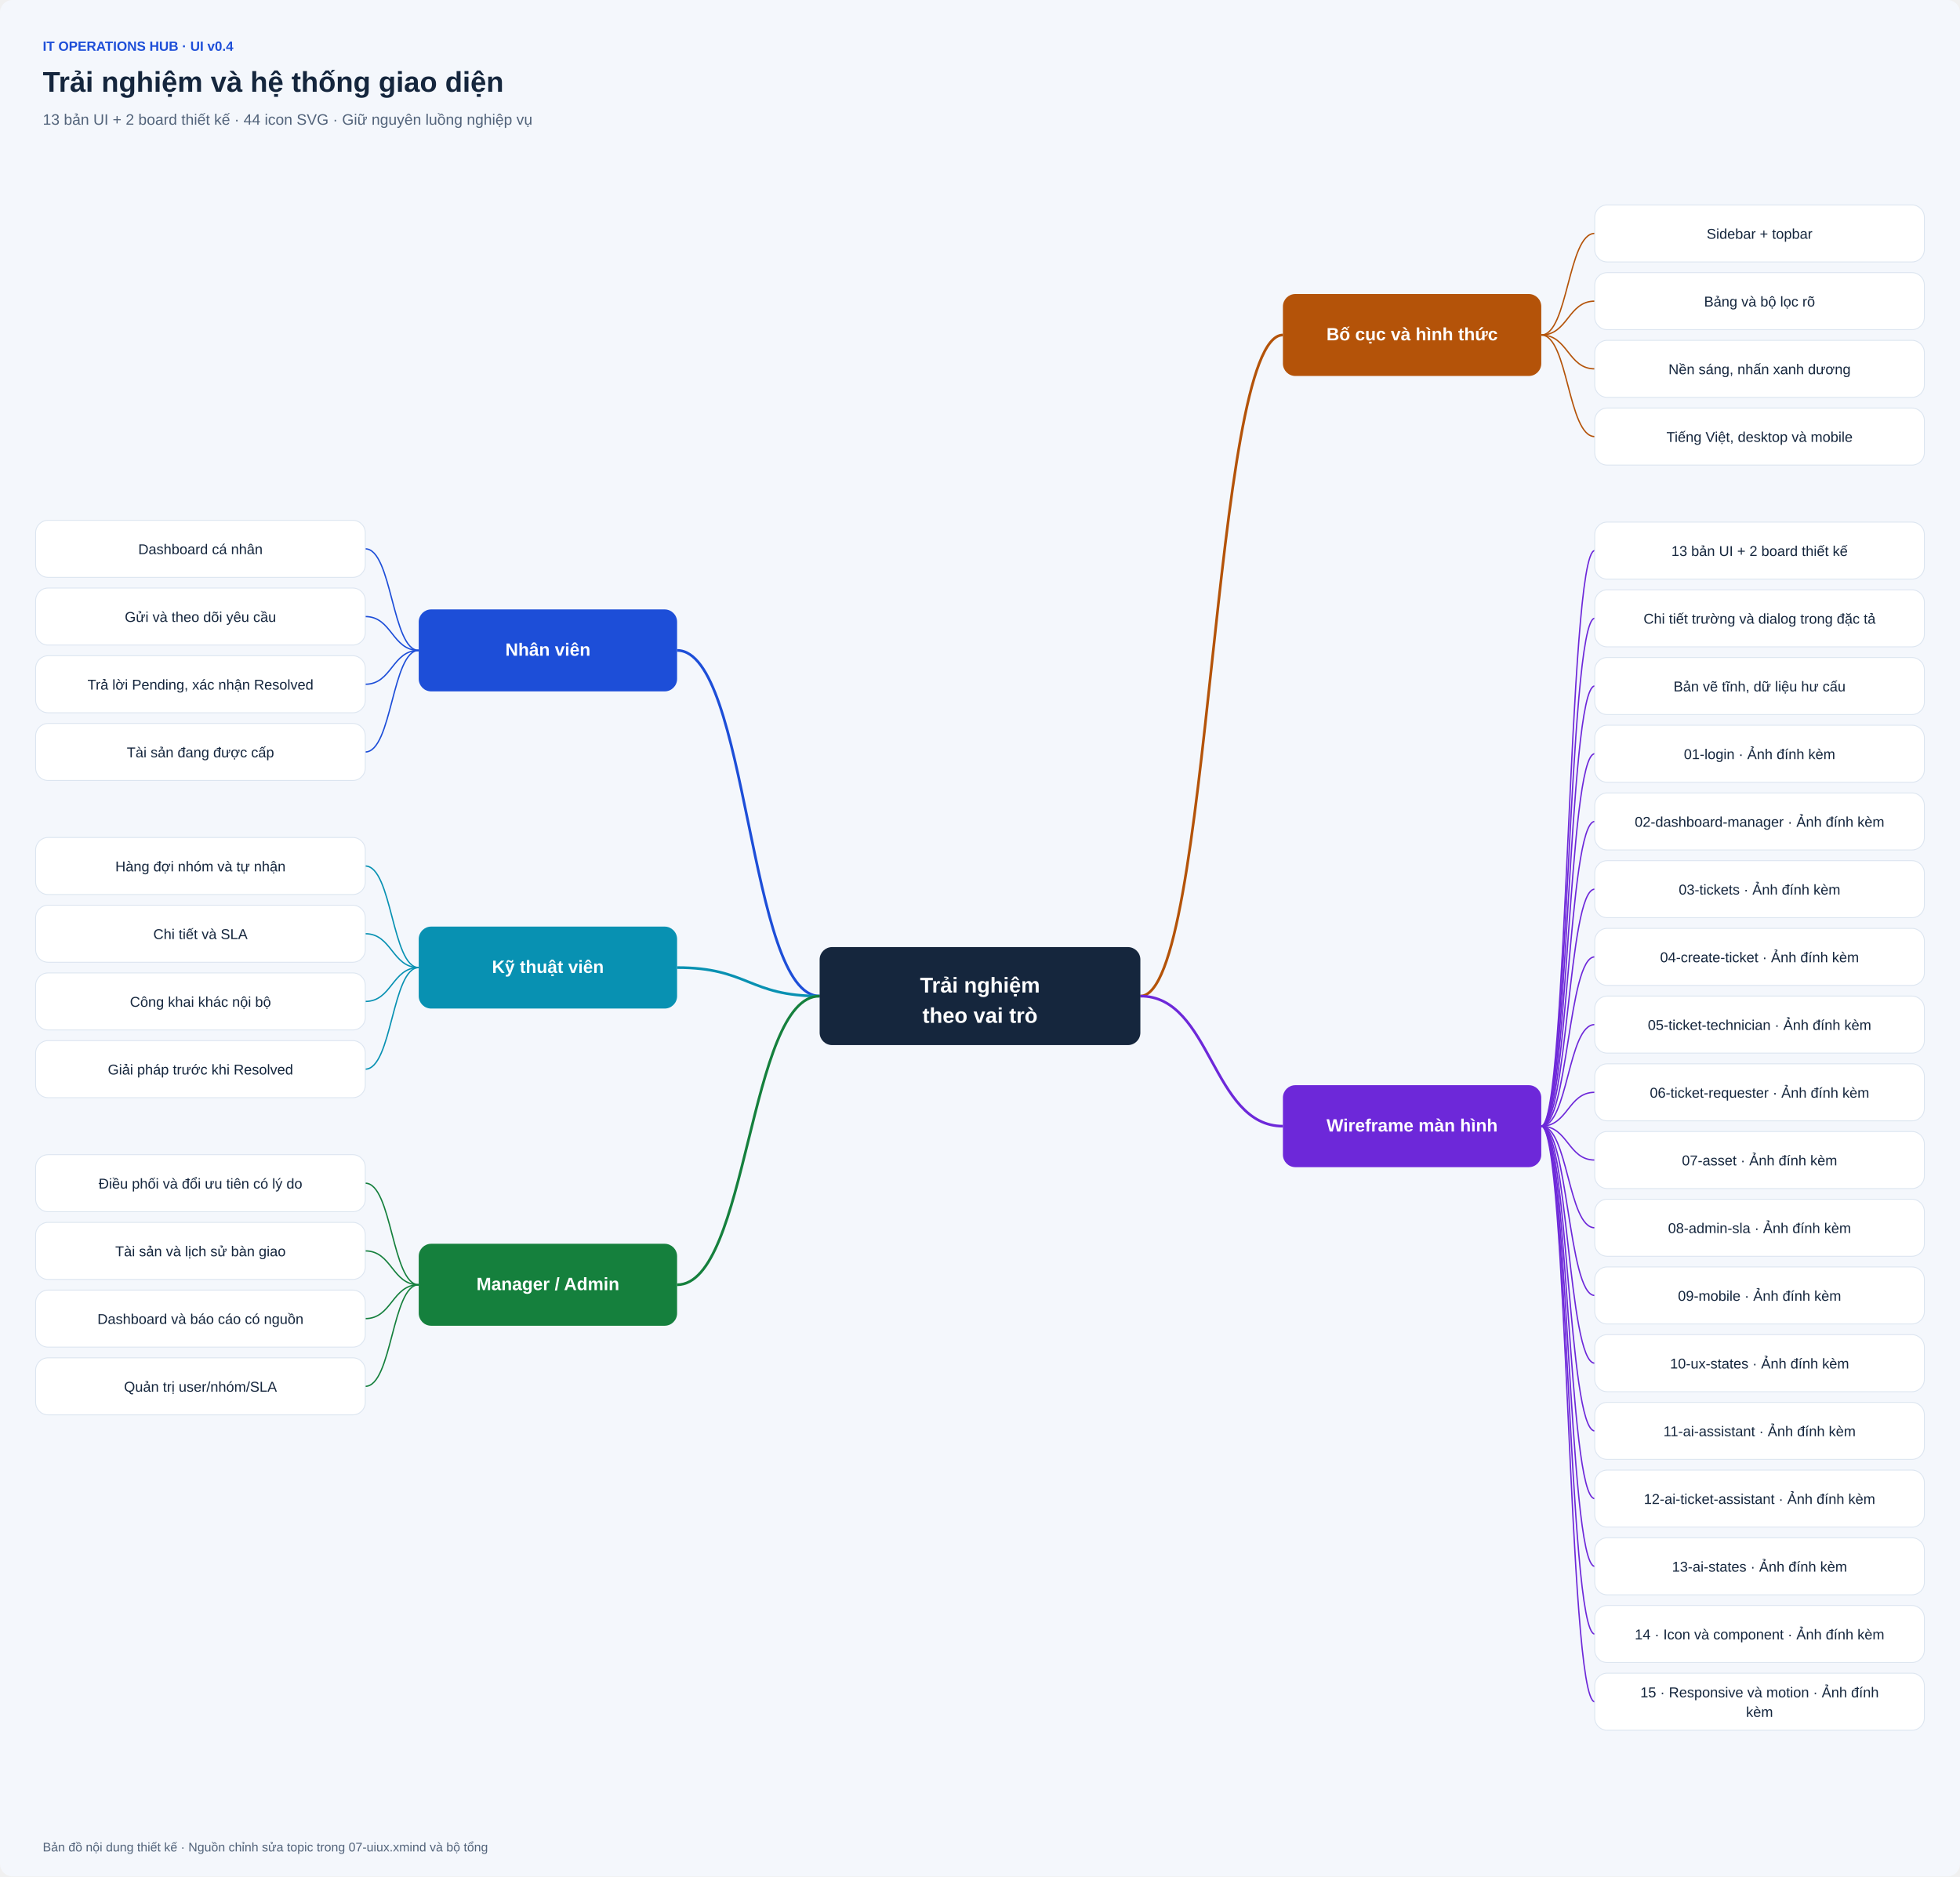
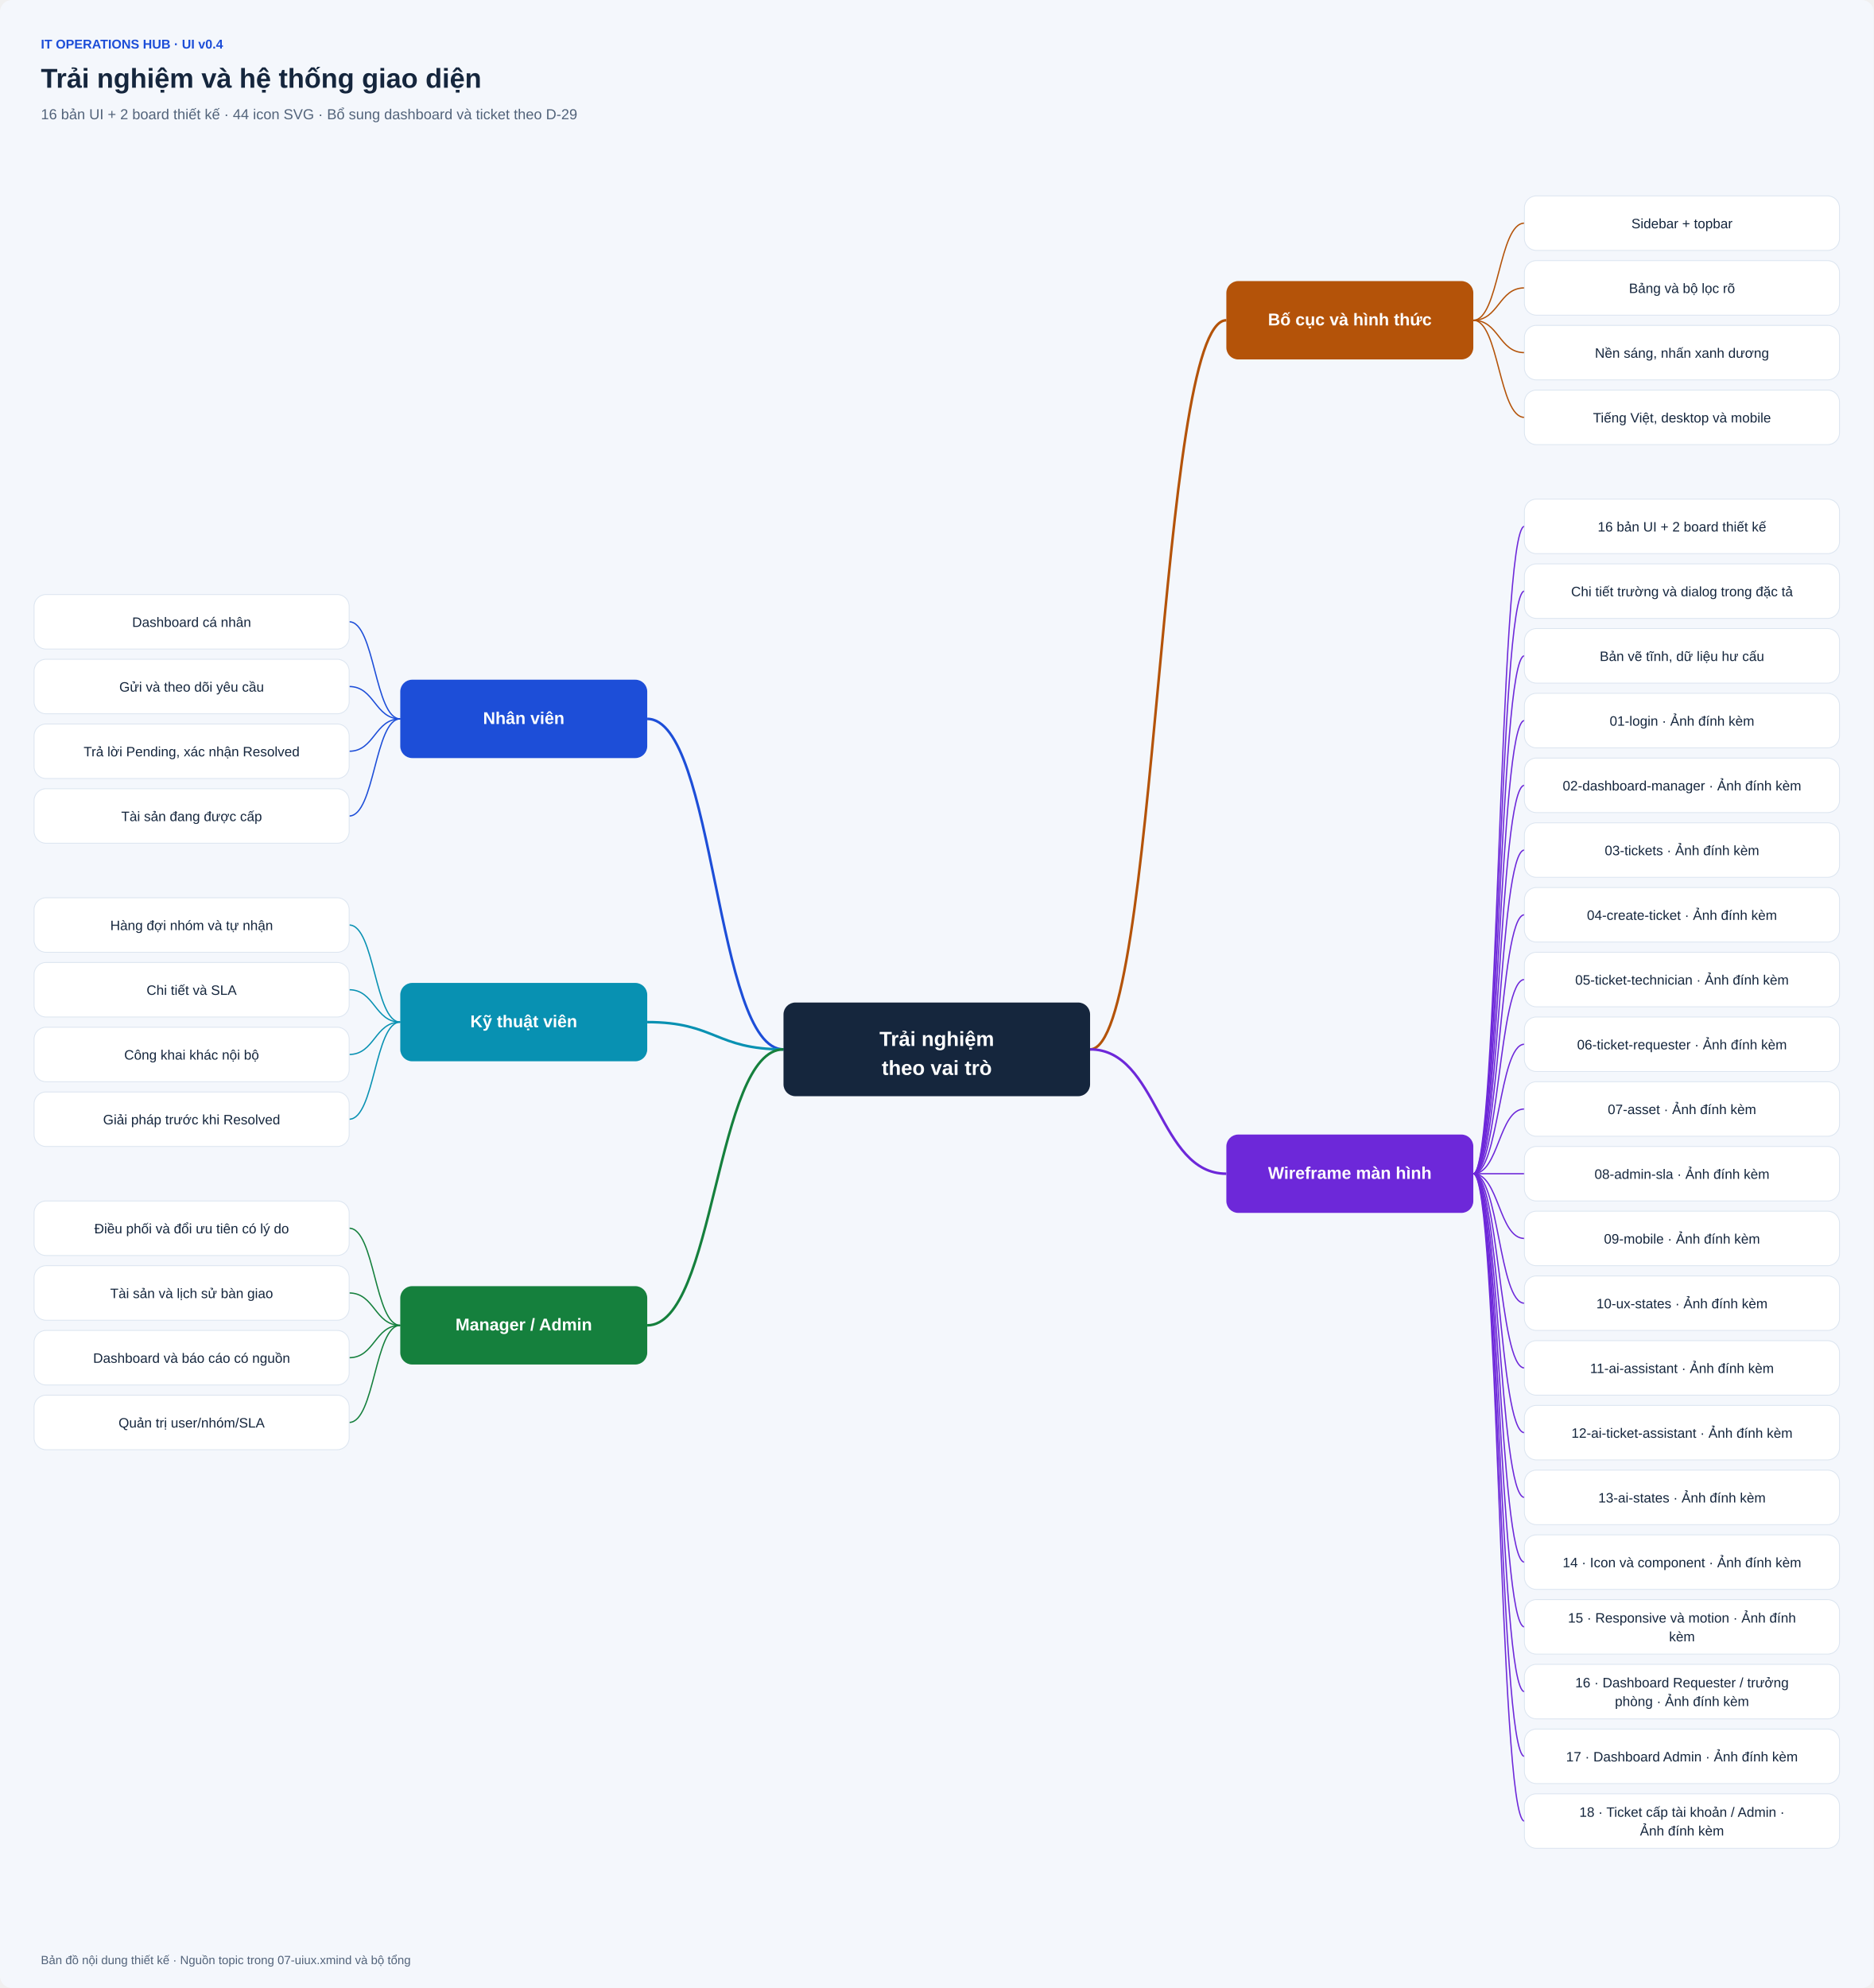
- <svg xmlns="http://www.w3.org/2000/svg" width="2200" height="2106" viewBox="0 0 2200 2106" role="img" aria-labelledby="title desc">
+ <svg xmlns="http://www.w3.org/2000/svg" width="2200" height="2334" viewBox="0 0 2200 2334" role="img" aria-labelledby="title desc">
  <style>text{font-family:Segoe UI,Arial,sans-serif}</style>
-   <rect x="0" y="0" width="2200" height="2106" rx="14" fill="#F4F7FC" />
-   <text x="48" y="57" font-size="15" font-weight="700" fill="#1D4ED8" text-anchor="start">IT OPERATIONS HUB · UI v0.4</text>
-   <text x="48" y="103" font-size="32" font-weight="700" fill="#15263D" text-anchor="start">Trải nghiệm và hệ thống giao diện</text>
-   <text x="48" y="140" font-size="17" font-weight="400" fill="#52637A" text-anchor="start">13 bản UI + 2 board thiết kế · 44 icon SVG · Giữ nguyên luồng nghiệp vụ</text>
-   <path d="M 920 1118.0 C 840.0 1118.0 840.0 730.0 760 730.0" fill="none" stroke="#1D4ED8" stroke-width="3" />
-   <path d="M 470 730.0 C 440.0 730.0 440.0 616.0 410 616.0" fill="none" stroke="#1D4ED8" stroke-width="1.5" />
-   <rect x="40" y="584.0" width="370" height="64" rx="14" fill="white" stroke="#DCE5F0" />
-   <text x="225.0" y="622.0" font-size="16" font-weight="400" fill="#15263D" text-anchor="middle">Dashboard cá nhân</text>
-   <path d="M 470 730.0 C 440.0 730.0 440.0 692.0 410 692.0" fill="none" stroke="#1D4ED8" stroke-width="1.5" />
-   <rect x="40" y="660.0" width="370" height="64" rx="14" fill="white" stroke="#DCE5F0" />
-   <text x="225.0" y="698.0" font-size="16" font-weight="400" fill="#15263D" text-anchor="middle">Gửi và theo dõi yêu cầu</text>
-   <path d="M 470 730.0 C 440.0 730.0 440.0 768.0 410 768.0" fill="none" stroke="#1D4ED8" stroke-width="1.5" />
-   <rect x="40" y="736.0" width="370" height="64" rx="14" fill="white" stroke="#DCE5F0" />
-   <text x="225.0" y="774.0" font-size="16" font-weight="400" fill="#15263D" text-anchor="middle">Trả lời Pending, xác nhận Resolved</text>
-   <path d="M 470 730.0 C 440.0 730.0 440.0 844.0 410 844.0" fill="none" stroke="#1D4ED8" stroke-width="1.5" />
-   <rect x="40" y="812.0" width="370" height="64" rx="14" fill="white" stroke="#DCE5F0" />
-   <text x="225.0" y="850.0" font-size="16" font-weight="400" fill="#15263D" text-anchor="middle">Tài sản đang được cấp</text>
-   <rect x="470" y="684.0" width="290" height="92" rx="14" fill="#1D4ED8" />
-   <text x="615" y="736.0" font-size="20" font-weight="600" fill="white" text-anchor="middle">Nhân viên</text>
-   <path d="M 920 1118.0 C 840.0 1118.0 840.0 1086.0 760 1086.0" fill="none" stroke="#0891B2" stroke-width="3" />
-   <path d="M 470 1086.0 C 440.0 1086.0 440.0 972.0 410 972.0" fill="none" stroke="#0891B2" stroke-width="1.5" />
-   <rect x="40" y="940.0" width="370" height="64" rx="14" fill="white" stroke="#DCE5F0" />
-   <text x="225.0" y="978.0" font-size="16" font-weight="400" fill="#15263D" text-anchor="middle">Hàng đợi nhóm và tự nhận</text>
-   <path d="M 470 1086.0 C 440.0 1086.0 440.0 1048.0 410 1048.0" fill="none" stroke="#0891B2" stroke-width="1.5" />
-   <rect x="40" y="1016.0" width="370" height="64" rx="14" fill="white" stroke="#DCE5F0" />
-   <text x="225.0" y="1054.0" font-size="16" font-weight="400" fill="#15263D" text-anchor="middle">Chi tiết và SLA</text>
-   <path d="M 470 1086.0 C 440.0 1086.0 440.0 1124.0 410 1124.0" fill="none" stroke="#0891B2" stroke-width="1.5" />
-   <rect x="40" y="1092.0" width="370" height="64" rx="14" fill="white" stroke="#DCE5F0" />
-   <text x="225.0" y="1130.0" font-size="16" font-weight="400" fill="#15263D" text-anchor="middle">Công khai khác nội bộ</text>
-   <path d="M 470 1086.0 C 440.0 1086.0 440.0 1200.0 410 1200.0" fill="none" stroke="#0891B2" stroke-width="1.5" />
-   <rect x="40" y="1168.0" width="370" height="64" rx="14" fill="white" stroke="#DCE5F0" />
-   <text x="225.0" y="1206.0" font-size="16" font-weight="400" fill="#15263D" text-anchor="middle">Giải pháp trước khi Resolved</text>
-   <rect x="470" y="1040.0" width="290" height="92" rx="14" fill="#0891B2" />
-   <text x="615" y="1092.0" font-size="20" font-weight="600" fill="white" text-anchor="middle">Kỹ thuật viên</text>
-   <path d="M 920 1118.0 C 840.0 1118.0 840.0 1442.0 760 1442.0" fill="none" stroke="#15803D" stroke-width="3" />
-   <path d="M 470 1442.0 C 440.0 1442.0 440.0 1328.0 410 1328.0" fill="none" stroke="#15803D" stroke-width="1.5" />
-   <rect x="40" y="1296.0" width="370" height="64" rx="14" fill="white" stroke="#DCE5F0" />
-   <text x="225.0" y="1334.0" font-size="16" font-weight="400" fill="#15263D" text-anchor="middle">Điều phối và đổi ưu tiên có lý do</text>
-   <path d="M 470 1442.0 C 440.0 1442.0 440.0 1404.0 410 1404.0" fill="none" stroke="#15803D" stroke-width="1.5" />
-   <rect x="40" y="1372.0" width="370" height="64" rx="14" fill="white" stroke="#DCE5F0" />
-   <text x="225.0" y="1410.0" font-size="16" font-weight="400" fill="#15263D" text-anchor="middle">Tài sản và lịch sử bàn giao</text>
-   <path d="M 470 1442.0 C 440.0 1442.0 440.0 1480.0 410 1480.0" fill="none" stroke="#15803D" stroke-width="1.5" />
-   <rect x="40" y="1448.0" width="370" height="64" rx="14" fill="white" stroke="#DCE5F0" />
-   <text x="225.0" y="1486.0" font-size="16" font-weight="400" fill="#15263D" text-anchor="middle">Dashboard và báo cáo có nguồn</text>
-   <path d="M 470 1442.0 C 440.0 1442.0 440.0 1556.0 410 1556.0" fill="none" stroke="#15803D" stroke-width="1.5" />
-   <rect x="40" y="1524.0" width="370" height="64" rx="14" fill="white" stroke="#DCE5F0" />
-   <text x="225.0" y="1562.0" font-size="16" font-weight="400" fill="#15263D" text-anchor="middle">Quản trị user/nhóm/SLA</text>
-   <rect x="470" y="1396.0" width="290" height="92" rx="14" fill="#15803D" />
-   <text x="615" y="1448.0" font-size="20" font-weight="600" fill="white" text-anchor="middle">Manager / Admin</text>
-   <path d="M 1280 1118.0 C 1360.0 1118.0 1360.0 376.0 1440 376.0" fill="none" stroke="#B45309" stroke-width="3" />
+   <rect x="0" y="0" width="2200" height="2334" rx="14" fill="#F4F7FC" />
+   <text x="48" y="57" font-size="15" fill="#1D4ED8" font-weight="700" text-anchor="start">IT OPERATIONS HUB · UI v0.4</text>
+   <text x="48" y="103" font-size="32" fill="#15263D" font-weight="700" text-anchor="start">Trải nghiệm và hệ thống giao diện</text>
+   <text x="48" y="140" font-size="17" fill="#52637A" font-weight="400" text-anchor="start">16 bản UI + 2 board thiết kế · 44 icon SVG · Bổ sung dashboard và ticket theo D-29</text>
+   <path d="M 920 1232.0 C 840.0 1232.0 840.0 844.0 760 844.0" fill="none" stroke="#1D4ED8" stroke-width="3" />
+   <path d="M 470 844.0 C 440.0 844.0 440.0 730.0 410 730.0" fill="none" stroke="#1D4ED8" stroke-width="1.5" />
+   <rect x="40" y="698.0" width="370" height="64" rx="14" fill="white" stroke="#DCE5F0" />
+   <text x="225" y="736.0" font-size="16" fill="#15263D" font-weight="400" text-anchor="middle">Dashboard cá nhân</text>
+   <path d="M 470 844.0 C 440.0 844.0 440.0 806.0 410 806.0" fill="none" stroke="#1D4ED8" stroke-width="1.5" />
+   <rect x="40" y="774.0" width="370" height="64" rx="14" fill="white" stroke="#DCE5F0" />
+   <text x="225" y="812.0" font-size="16" fill="#15263D" font-weight="400" text-anchor="middle">Gửi và theo dõi yêu cầu</text>
+   <path d="M 470 844.0 C 440.0 844.0 440.0 882.0 410 882.0" fill="none" stroke="#1D4ED8" stroke-width="1.5" />
+   <rect x="40" y="850.0" width="370" height="64" rx="14" fill="white" stroke="#DCE5F0" />
+   <text x="225" y="888.0" font-size="16" fill="#15263D" font-weight="400" text-anchor="middle">Trả lời Pending, xác nhận Resolved</text>
+   <path d="M 470 844.0 C 440.0 844.0 440.0 958.0 410 958.0" fill="none" stroke="#1D4ED8" stroke-width="1.5" />
+   <rect x="40" y="926.0" width="370" height="64" rx="14" fill="white" stroke="#DCE5F0" />
+   <text x="225" y="964.0" font-size="16" fill="#15263D" font-weight="400" text-anchor="middle">Tài sản đang được cấp</text>
+   <rect x="470" y="798.0" width="290" height="92" rx="14" fill="#1D4ED8" />
+   <text x="615" y="850.0" font-size="20" fill="white" font-weight="600" text-anchor="middle">Nhân viên</text>
+   <path d="M 920 1232.0 C 840.0 1232.0 840.0 1200.0 760 1200.0" fill="none" stroke="#0891B2" stroke-width="3" />
+   <path d="M 470 1200.0 C 440.0 1200.0 440.0 1086.0 410 1086.0" fill="none" stroke="#0891B2" stroke-width="1.5" />
+   <rect x="40" y="1054.0" width="370" height="64" rx="14" fill="white" stroke="#DCE5F0" />
+   <text x="225" y="1092.0" font-size="16" fill="#15263D" font-weight="400" text-anchor="middle">Hàng đợi nhóm và tự nhận</text>
+   <path d="M 470 1200.0 C 440.0 1200.0 440.0 1162.0 410 1162.0" fill="none" stroke="#0891B2" stroke-width="1.5" />
+   <rect x="40" y="1130.0" width="370" height="64" rx="14" fill="white" stroke="#DCE5F0" />
+   <text x="225" y="1168.0" font-size="16" fill="#15263D" font-weight="400" text-anchor="middle">Chi tiết và SLA</text>
+   <path d="M 470 1200.0 C 440.0 1200.0 440.0 1238.0 410 1238.0" fill="none" stroke="#0891B2" stroke-width="1.5" />
+   <rect x="40" y="1206.0" width="370" height="64" rx="14" fill="white" stroke="#DCE5F0" />
+   <text x="225" y="1244.0" font-size="16" fill="#15263D" font-weight="400" text-anchor="middle">Công khai khác nội bộ</text>
+   <path d="M 470 1200.0 C 440.0 1200.0 440.0 1314.0 410 1314.0" fill="none" stroke="#0891B2" stroke-width="1.5" />
+   <rect x="40" y="1282.0" width="370" height="64" rx="14" fill="white" stroke="#DCE5F0" />
+   <text x="225" y="1320.0" font-size="16" fill="#15263D" font-weight="400" text-anchor="middle">Giải pháp trước khi Resolved</text>
+   <rect x="470" y="1154.0" width="290" height="92" rx="14" fill="#0891B2" />
+   <text x="615" y="1206.0" font-size="20" fill="white" font-weight="600" text-anchor="middle">Kỹ thuật viên</text>
+   <path d="M 920 1232.0 C 840.0 1232.0 840.0 1556.0 760 1556.0" fill="none" stroke="#15803D" stroke-width="3" />
+   <path d="M 470 1556.0 C 440.0 1556.0 440.0 1442.0 410 1442.0" fill="none" stroke="#15803D" stroke-width="1.5" />
+   <rect x="40" y="1410.0" width="370" height="64" rx="14" fill="white" stroke="#DCE5F0" />
+   <text x="225" y="1448.0" font-size="16" fill="#15263D" font-weight="400" text-anchor="middle">Điều phối và đổi ưu tiên có lý do</text>
+   <path d="M 470 1556.0 C 440.0 1556.0 440.0 1518.0 410 1518.0" fill="none" stroke="#15803D" stroke-width="1.5" />
+   <rect x="40" y="1486.0" width="370" height="64" rx="14" fill="white" stroke="#DCE5F0" />
+   <text x="225" y="1524.0" font-size="16" fill="#15263D" font-weight="400" text-anchor="middle">Tài sản và lịch sử bàn giao</text>
+   <path d="M 470 1556.0 C 440.0 1556.0 440.0 1594.0 410 1594.0" fill="none" stroke="#15803D" stroke-width="1.5" />
+   <rect x="40" y="1562.0" width="370" height="64" rx="14" fill="white" stroke="#DCE5F0" />
+   <text x="225" y="1600.0" font-size="16" fill="#15263D" font-weight="400" text-anchor="middle">Dashboard và báo cáo có nguồn</text>
+   <path d="M 470 1556.0 C 440.0 1556.0 440.0 1670.0 410 1670.0" fill="none" stroke="#15803D" stroke-width="1.5" />
+   <rect x="40" y="1638.0" width="370" height="64" rx="14" fill="white" stroke="#DCE5F0" />
+   <text x="225" y="1676.0" font-size="16" fill="#15263D" font-weight="400" text-anchor="middle">Quản trị user/nhóm/SLA</text>
+   <rect x="470" y="1510.0" width="290" height="92" rx="14" fill="#15803D" />
+   <text x="615" y="1562.0" font-size="20" fill="white" font-weight="600" text-anchor="middle">Manager / Admin</text>
+   <path d="M 1280 1232.0 C 1360.0 1232.0 1360.0 376.0 1440 376.0" fill="none" stroke="#B45309" stroke-width="3" />
  <path d="M 1730 376.0 C 1760.0 376.0 1760.0 262.0 1790 262.0" fill="none" stroke="#B45309" stroke-width="1.5" />
  <rect x="1790" y="230.0" width="370" height="64" rx="14" fill="white" stroke="#DCE5F0" />
-   <text x="1975.0" y="268.0" font-size="16" font-weight="400" fill="#15263D" text-anchor="middle">Sidebar + topbar</text>
+   <text x="1975" y="268.0" font-size="16" fill="#15263D" font-weight="400" text-anchor="middle">Sidebar + topbar</text>
  <path d="M 1730 376.0 C 1760.0 376.0 1760.0 338.0 1790 338.0" fill="none" stroke="#B45309" stroke-width="1.5" />
  <rect x="1790" y="306.0" width="370" height="64" rx="14" fill="white" stroke="#DCE5F0" />
-   <text x="1975.0" y="344.0" font-size="16" font-weight="400" fill="#15263D" text-anchor="middle">Bảng và bộ lọc rõ</text>
+   <text x="1975" y="344.0" font-size="16" fill="#15263D" font-weight="400" text-anchor="middle">Bảng và bộ lọc rõ</text>
  <path d="M 1730 376.0 C 1760.0 376.0 1760.0 414.0 1790 414.0" fill="none" stroke="#B45309" stroke-width="1.5" />
  <rect x="1790" y="382.0" width="370" height="64" rx="14" fill="white" stroke="#DCE5F0" />
-   <text x="1975.0" y="420.0" font-size="16" font-weight="400" fill="#15263D" text-anchor="middle">Nền sáng, nhấn xanh dương</text>
+   <text x="1975" y="420.0" font-size="16" fill="#15263D" font-weight="400" text-anchor="middle">Nền sáng, nhấn xanh dương</text>
  <path d="M 1730 376.0 C 1760.0 376.0 1760.0 490.0 1790 490.0" fill="none" stroke="#B45309" stroke-width="1.5" />
  <rect x="1790" y="458.0" width="370" height="64" rx="14" fill="white" stroke="#DCE5F0" />
-   <text x="1975.0" y="496.0" font-size="16" font-weight="400" fill="#15263D" text-anchor="middle">Tiếng Việt, desktop và mobile</text>
+   <text x="1975" y="496.0" font-size="16" fill="#15263D" font-weight="400" text-anchor="middle">Tiếng Việt, desktop và mobile</text>
  <rect x="1440" y="330.0" width="290" height="92" rx="14" fill="#B45309" />
-   <text x="1585" y="382.0" font-size="20" font-weight="600" fill="white" text-anchor="middle">Bố cục và hình thức</text>
-   <path d="M 1280 1118.0 C 1360.0 1118.0 1360.0 1264.0 1440 1264.0" fill="none" stroke="#6D28D9" stroke-width="3" />
-   <path d="M 1730 1264.0 C 1760.0 1264.0 1760.0 618.0 1790 618.0" fill="none" stroke="#6D28D9" stroke-width="1.5" />
+   <text x="1585" y="382.0" font-size="20" fill="white" font-weight="600" text-anchor="middle">Bố cục và hình thức</text>
+   <path d="M 1280 1232.0 C 1360.0 1232.0 1360.0 1378.0 1440 1378.0" fill="none" stroke="#6D28D9" stroke-width="3" />
+   <path d="M 1730 1378.0 C 1760.0 1378.0 1760.0 618.0 1790 618.0" fill="none" stroke="#6D28D9" stroke-width="1.5" />
  <rect x="1790" y="586.0" width="370" height="64" rx="14" fill="white" stroke="#DCE5F0" />
-   <text x="1975.0" y="624.0" font-size="16" font-weight="400" fill="#15263D" text-anchor="middle">13 bản UI + 2 board thiết kế</text>
-   <path d="M 1730 1264.0 C 1760.0 1264.0 1760.0 694.0 1790 694.0" fill="none" stroke="#6D28D9" stroke-width="1.5" />
+   <text x="1975" y="624.0" font-size="16" fill="#15263D" font-weight="400" text-anchor="middle">16 bản UI + 2 board thiết kế</text>
+   <path d="M 1730 1378.0 C 1760.0 1378.0 1760.0 694.0 1790 694.0" fill="none" stroke="#6D28D9" stroke-width="1.5" />
  <rect x="1790" y="662.0" width="370" height="64" rx="14" fill="white" stroke="#DCE5F0" />
-   <text x="1975.0" y="700.0" font-size="16" font-weight="400" fill="#15263D" text-anchor="middle">Chi tiết trường và dialog trong đặc tả</text>
-   <path d="M 1730 1264.0 C 1760.0 1264.0 1760.0 770.0 1790 770.0" fill="none" stroke="#6D28D9" stroke-width="1.5" />
+   <text x="1975" y="700.0" font-size="16" fill="#15263D" font-weight="400" text-anchor="middle">Chi tiết trường và dialog trong đặc tả</text>
+   <path d="M 1730 1378.0 C 1760.0 1378.0 1760.0 770.0 1790 770.0" fill="none" stroke="#6D28D9" stroke-width="1.5" />
  <rect x="1790" y="738.0" width="370" height="64" rx="14" fill="white" stroke="#DCE5F0" />
-   <text x="1975.0" y="776.0" font-size="16" font-weight="400" fill="#15263D" text-anchor="middle">Bản vẽ tĩnh, dữ liệu hư cấu</text>
-   <path d="M 1730 1264.0 C 1760.0 1264.0 1760.0 846.0 1790 846.0" fill="none" stroke="#6D28D9" stroke-width="1.5" />
+   <text x="1975" y="776.0" font-size="16" fill="#15263D" font-weight="400" text-anchor="middle">Bản vẽ tĩnh, dữ liệu hư cấu</text>
+   <path d="M 1730 1378.0 C 1760.0 1378.0 1760.0 846.0 1790 846.0" fill="none" stroke="#6D28D9" stroke-width="1.5" />
  <rect x="1790" y="814.0" width="370" height="64" rx="14" fill="white" stroke="#DCE5F0" />
-   <text x="1975.0" y="852.0" font-size="16" font-weight="400" fill="#15263D" text-anchor="middle">01-login · Ảnh đính kèm</text>
-   <path d="M 1730 1264.0 C 1760.0 1264.0 1760.0 922.0 1790 922.0" fill="none" stroke="#6D28D9" stroke-width="1.5" />
+   <text x="1975" y="852.0" font-size="16" fill="#15263D" font-weight="400" text-anchor="middle">01-login · Ảnh đính kèm</text>
+   <path d="M 1730 1378.0 C 1760.0 1378.0 1760.0 922.0 1790 922.0" fill="none" stroke="#6D28D9" stroke-width="1.5" />
  <rect x="1790" y="890.0" width="370" height="64" rx="14" fill="white" stroke="#DCE5F0" />
-   <text x="1975.0" y="928.0" font-size="16" font-weight="400" fill="#15263D" text-anchor="middle">02-dashboard-manager · Ảnh đính kèm</text>
-   <path d="M 1730 1264.0 C 1760.0 1264.0 1760.0 998.0 1790 998.0" fill="none" stroke="#6D28D9" stroke-width="1.5" />
+   <text x="1975" y="928.0" font-size="16" fill="#15263D" font-weight="400" text-anchor="middle">02-dashboard-manager · Ảnh đính kèm</text>
+   <path d="M 1730 1378.0 C 1760.0 1378.0 1760.0 998.0 1790 998.0" fill="none" stroke="#6D28D9" stroke-width="1.5" />
  <rect x="1790" y="966.0" width="370" height="64" rx="14" fill="white" stroke="#DCE5F0" />
-   <text x="1975.0" y="1004.0" font-size="16" font-weight="400" fill="#15263D" text-anchor="middle">03-tickets · Ảnh đính kèm</text>
-   <path d="M 1730 1264.0 C 1760.0 1264.0 1760.0 1074.0 1790 1074.0" fill="none" stroke="#6D28D9" stroke-width="1.5" />
+   <text x="1975" y="1004.0" font-size="16" fill="#15263D" font-weight="400" text-anchor="middle">03-tickets · Ảnh đính kèm</text>
+   <path d="M 1730 1378.0 C 1760.0 1378.0 1760.0 1074.0 1790 1074.0" fill="none" stroke="#6D28D9" stroke-width="1.5" />
  <rect x="1790" y="1042.0" width="370" height="64" rx="14" fill="white" stroke="#DCE5F0" />
-   <text x="1975.0" y="1080.0" font-size="16" font-weight="400" fill="#15263D" text-anchor="middle">04-create-ticket · Ảnh đính kèm</text>
-   <path d="M 1730 1264.0 C 1760.0 1264.0 1760.0 1150.0 1790 1150.0" fill="none" stroke="#6D28D9" stroke-width="1.5" />
+   <text x="1975" y="1080.0" font-size="16" fill="#15263D" font-weight="400" text-anchor="middle">04-create-ticket · Ảnh đính kèm</text>
+   <path d="M 1730 1378.0 C 1760.0 1378.0 1760.0 1150.0 1790 1150.0" fill="none" stroke="#6D28D9" stroke-width="1.5" />
  <rect x="1790" y="1118.0" width="370" height="64" rx="14" fill="white" stroke="#DCE5F0" />
-   <text x="1975.0" y="1156.0" font-size="16" font-weight="400" fill="#15263D" text-anchor="middle">05-ticket-technician · Ảnh đính kèm</text>
-   <path d="M 1730 1264.0 C 1760.0 1264.0 1760.0 1226.0 1790 1226.0" fill="none" stroke="#6D28D9" stroke-width="1.5" />
+   <text x="1975" y="1156.0" font-size="16" fill="#15263D" font-weight="400" text-anchor="middle">05-ticket-technician · Ảnh đính kèm</text>
+   <path d="M 1730 1378.0 C 1760.0 1378.0 1760.0 1226.0 1790 1226.0" fill="none" stroke="#6D28D9" stroke-width="1.5" />
  <rect x="1790" y="1194.0" width="370" height="64" rx="14" fill="white" stroke="#DCE5F0" />
-   <text x="1975.0" y="1232.0" font-size="16" font-weight="400" fill="#15263D" text-anchor="middle">06-ticket-requester · Ảnh đính kèm</text>
-   <path d="M 1730 1264.0 C 1760.0 1264.0 1760.0 1302.0 1790 1302.0" fill="none" stroke="#6D28D9" stroke-width="1.5" />
+   <text x="1975" y="1232.0" font-size="16" fill="#15263D" font-weight="400" text-anchor="middle">06-ticket-requester · Ảnh đính kèm</text>
+   <path d="M 1730 1378.0 C 1760.0 1378.0 1760.0 1302.0 1790 1302.0" fill="none" stroke="#6D28D9" stroke-width="1.5" />
  <rect x="1790" y="1270.0" width="370" height="64" rx="14" fill="white" stroke="#DCE5F0" />
-   <text x="1975.0" y="1308.0" font-size="16" font-weight="400" fill="#15263D" text-anchor="middle">07-asset · Ảnh đính kèm</text>
-   <path d="M 1730 1264.0 C 1760.0 1264.0 1760.0 1378.0 1790 1378.0" fill="none" stroke="#6D28D9" stroke-width="1.5" />
+   <text x="1975" y="1308.0" font-size="16" fill="#15263D" font-weight="400" text-anchor="middle">07-asset · Ảnh đính kèm</text>
+   <path d="M 1730 1378.0 C 1760.0 1378.0 1760.0 1378.0 1790 1378.0" fill="none" stroke="#6D28D9" stroke-width="1.5" />
  <rect x="1790" y="1346.0" width="370" height="64" rx="14" fill="white" stroke="#DCE5F0" />
-   <text x="1975.0" y="1384.0" font-size="16" font-weight="400" fill="#15263D" text-anchor="middle">08-admin-sla · Ảnh đính kèm</text>
-   <path d="M 1730 1264.0 C 1760.0 1264.0 1760.0 1454.0 1790 1454.0" fill="none" stroke="#6D28D9" stroke-width="1.5" />
+   <text x="1975" y="1384.0" font-size="16" fill="#15263D" font-weight="400" text-anchor="middle">08-admin-sla · Ảnh đính kèm</text>
+   <path d="M 1730 1378.0 C 1760.0 1378.0 1760.0 1454.0 1790 1454.0" fill="none" stroke="#6D28D9" stroke-width="1.5" />
  <rect x="1790" y="1422.0" width="370" height="64" rx="14" fill="white" stroke="#DCE5F0" />
-   <text x="1975.0" y="1460.0" font-size="16" font-weight="400" fill="#15263D" text-anchor="middle">09-mobile · Ảnh đính kèm</text>
-   <path d="M 1730 1264.0 C 1760.0 1264.0 1760.0 1530.0 1790 1530.0" fill="none" stroke="#6D28D9" stroke-width="1.5" />
+   <text x="1975" y="1460.0" font-size="16" fill="#15263D" font-weight="400" text-anchor="middle">09-mobile · Ảnh đính kèm</text>
+   <path d="M 1730 1378.0 C 1760.0 1378.0 1760.0 1530.0 1790 1530.0" fill="none" stroke="#6D28D9" stroke-width="1.5" />
  <rect x="1790" y="1498.0" width="370" height="64" rx="14" fill="white" stroke="#DCE5F0" />
-   <text x="1975.0" y="1536.0" font-size="16" font-weight="400" fill="#15263D" text-anchor="middle">10-ux-states · Ảnh đính kèm</text>
-   <path d="M 1730 1264.0 C 1760.0 1264.0 1760.0 1606.0 1790 1606.0" fill="none" stroke="#6D28D9" stroke-width="1.5" />
+   <text x="1975" y="1536.0" font-size="16" fill="#15263D" font-weight="400" text-anchor="middle">10-ux-states · Ảnh đính kèm</text>
+   <path d="M 1730 1378.0 C 1760.0 1378.0 1760.0 1606.0 1790 1606.0" fill="none" stroke="#6D28D9" stroke-width="1.5" />
  <rect x="1790" y="1574.0" width="370" height="64" rx="14" fill="white" stroke="#DCE5F0" />
-   <text x="1975.0" y="1612.0" font-size="16" font-weight="400" fill="#15263D" text-anchor="middle">11-ai-assistant · Ảnh đính kèm</text>
-   <path d="M 1730 1264.0 C 1760.0 1264.0 1760.0 1682.0 1790 1682.0" fill="none" stroke="#6D28D9" stroke-width="1.5" />
+   <text x="1975" y="1612.0" font-size="16" fill="#15263D" font-weight="400" text-anchor="middle">11-ai-assistant · Ảnh đính kèm</text>
+   <path d="M 1730 1378.0 C 1760.0 1378.0 1760.0 1682.0 1790 1682.0" fill="none" stroke="#6D28D9" stroke-width="1.5" />
  <rect x="1790" y="1650.0" width="370" height="64" rx="14" fill="white" stroke="#DCE5F0" />
-   <text x="1975.0" y="1688.0" font-size="16" font-weight="400" fill="#15263D" text-anchor="middle">12-ai-ticket-assistant · Ảnh đính kèm</text>
-   <path d="M 1730 1264.0 C 1760.0 1264.0 1760.0 1758.0 1790 1758.0" fill="none" stroke="#6D28D9" stroke-width="1.5" />
+   <text x="1975" y="1688.0" font-size="16" fill="#15263D" font-weight="400" text-anchor="middle">12-ai-ticket-assistant · Ảnh đính kèm</text>
+   <path d="M 1730 1378.0 C 1760.0 1378.0 1760.0 1758.0 1790 1758.0" fill="none" stroke="#6D28D9" stroke-width="1.5" />
  <rect x="1790" y="1726.0" width="370" height="64" rx="14" fill="white" stroke="#DCE5F0" />
-   <text x="1975.0" y="1764.0" font-size="16" font-weight="400" fill="#15263D" text-anchor="middle">13-ai-states · Ảnh đính kèm</text>
-   <path d="M 1730 1264.0 C 1760.0 1264.0 1760.0 1834.0 1790 1834.0" fill="none" stroke="#6D28D9" stroke-width="1.5" />
+   <text x="1975" y="1764.0" font-size="16" fill="#15263D" font-weight="400" text-anchor="middle">13-ai-states · Ảnh đính kèm</text>
+   <path d="M 1730 1378.0 C 1760.0 1378.0 1760.0 1834.0 1790 1834.0" fill="none" stroke="#6D28D9" stroke-width="1.5" />
  <rect x="1790" y="1802.0" width="370" height="64" rx="14" fill="white" stroke="#DCE5F0" />
-   <text x="1975.0" y="1840.0" font-size="16" font-weight="400" fill="#15263D" text-anchor="middle">14 · Icon và component · Ảnh đính kèm</text>
-   <path d="M 1730 1264.0 C 1760.0 1264.0 1760.0 1910.0 1790 1910.0" fill="none" stroke="#6D28D9" stroke-width="1.5" />
+   <text x="1975" y="1840.0" font-size="16" fill="#15263D" font-weight="400" text-anchor="middle">14 · Icon và component · Ảnh đính kèm</text>
+   <path d="M 1730 1378.0 C 1760.0 1378.0 1760.0 1910.0 1790 1910.0" fill="none" stroke="#6D28D9" stroke-width="1.5" />
  <rect x="1790" y="1878.0" width="370" height="64" rx="14" fill="white" stroke="#DCE5F0" />
-   <text x="1975.0" y="1905.0" font-size="16" font-weight="400" fill="#15263D" text-anchor="middle">15 · Responsive và motion · Ảnh đính</text>
-   <text x="1975.0" y="1927.0" font-size="16" font-weight="400" fill="#15263D" text-anchor="middle">kèm</text>
-   <rect x="1440" y="1218.0" width="290" height="92" rx="14" fill="#6D28D9" />
-   <text x="1585" y="1270.0" font-size="20" font-weight="600" fill="white" text-anchor="middle">Wireframe màn hình</text>
-   <rect x="920" y="1063.0" width="360" height="110" rx="14" fill="#15263D" />
-   <text x="1100" y="1114.0" font-size="24" font-weight="700" fill="white" text-anchor="middle">Trải nghiệm</text>
-   <text x="1100" y="1148.0" font-size="24" font-weight="700" fill="white" text-anchor="middle">theo vai trò</text>
-   <text x="48" y="2078" font-size="14" font-weight="400" fill="#52637A" text-anchor="start">Bản đồ nội dung thiết kế · Nguồn chỉnh sửa topic trong 07-uiux.xmind và bộ tổng</text>
+   <text x="1975" y="1905.0" font-size="16" fill="#15263D" font-weight="400" text-anchor="middle">15 · Responsive và motion · Ảnh đính</text>
+   <text x="1975" y="1927.0" font-size="16" fill="#15263D" font-weight="400" text-anchor="middle">kèm</text>
+   <path d="M 1730 1378.0 C 1760.0 1378.0 1760.0 1986.0 1790 1986.0" fill="none" stroke="#6D28D9" stroke-width="1.5" />
+   <rect x="1790" y="1954.0" width="370" height="64" rx="14" fill="white" stroke="#DCE5F0" />
+   <text x="1975" y="1981.0" font-size="16" fill="#15263D" font-weight="400" text-anchor="middle">16 · Dashboard Requester / trưởng</text>
+   <text x="1975" y="2003.0" font-size="16" fill="#15263D" font-weight="400" text-anchor="middle">phòng · Ảnh đính kèm</text>
+   <path d="M 1730 1378.0 C 1760.0 1378.0 1760.0 2062.0 1790 2062.0" fill="none" stroke="#6D28D9" stroke-width="1.5" />
+   <rect x="1790" y="2030.0" width="370" height="64" rx="14" fill="white" stroke="#DCE5F0" />
+   <text x="1975" y="2068.0" font-size="16" fill="#15263D" font-weight="400" text-anchor="middle">17 · Dashboard Admin · Ảnh đính kèm</text>
+   <path d="M 1730 1378.0 C 1760.0 1378.0 1760.0 2138.0 1790 2138.0" fill="none" stroke="#6D28D9" stroke-width="1.5" />
+   <rect x="1790" y="2106.0" width="370" height="64" rx="14" fill="white" stroke="#DCE5F0" />
+   <text x="1975" y="2133.0" font-size="16" fill="#15263D" font-weight="400" text-anchor="middle">18 · Ticket cấp tài khoản / Admin ·</text>
+   <text x="1975" y="2155.0" font-size="16" fill="#15263D" font-weight="400" text-anchor="middle">Ảnh đính kèm</text>
+   <rect x="1440" y="1332.0" width="290" height="92" rx="14" fill="#6D28D9" />
+   <text x="1585" y="1384.0" font-size="20" fill="white" font-weight="600" text-anchor="middle">Wireframe màn hình</text>
+   <rect x="920" y="1177.0" width="360" height="110" rx="14" fill="#15263D" />
+   <text x="1100" y="1228.0" font-size="24" fill="white" font-weight="700" text-anchor="middle">Trải nghiệm</text>
+   <text x="1100" y="1262.0" font-size="24" fill="white" font-weight="700" text-anchor="middle">theo vai trò</text>
+   <text x="48" y="2306" font-size="14" fill="#52637A" font-weight="400" text-anchor="start">Bản đồ nội dung thiết kế · Nguồn topic trong 07-uiux.xmind và bộ tổng</text>
</svg>
